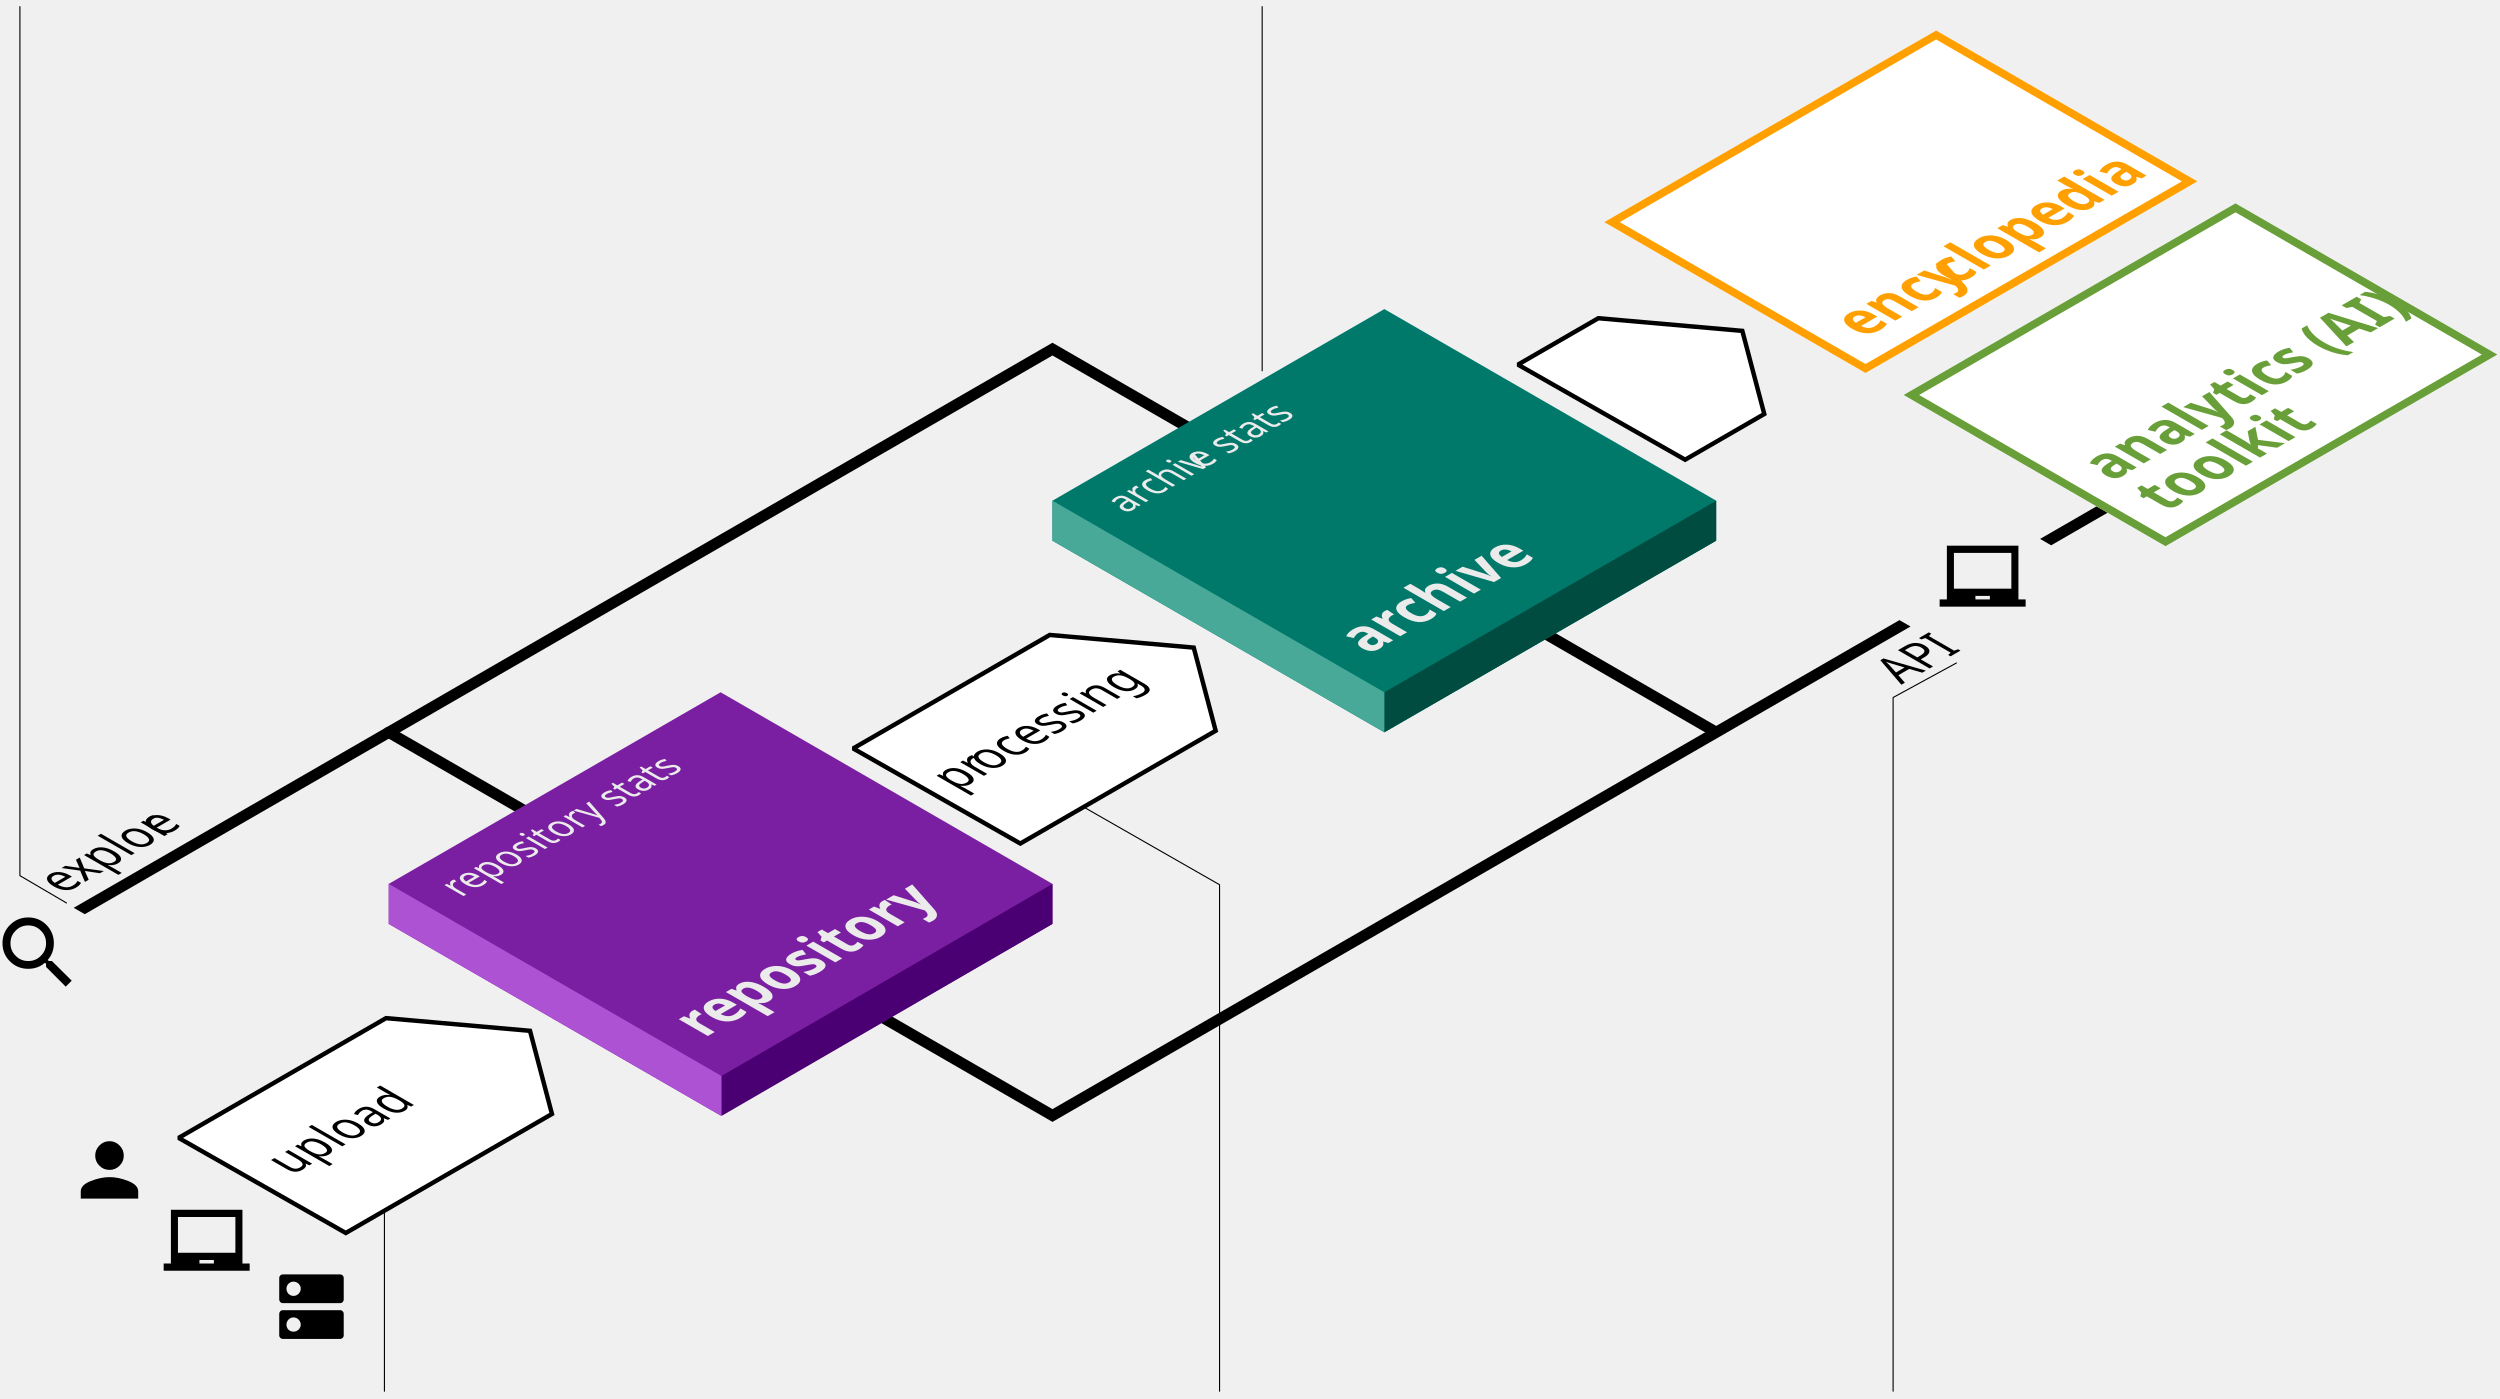
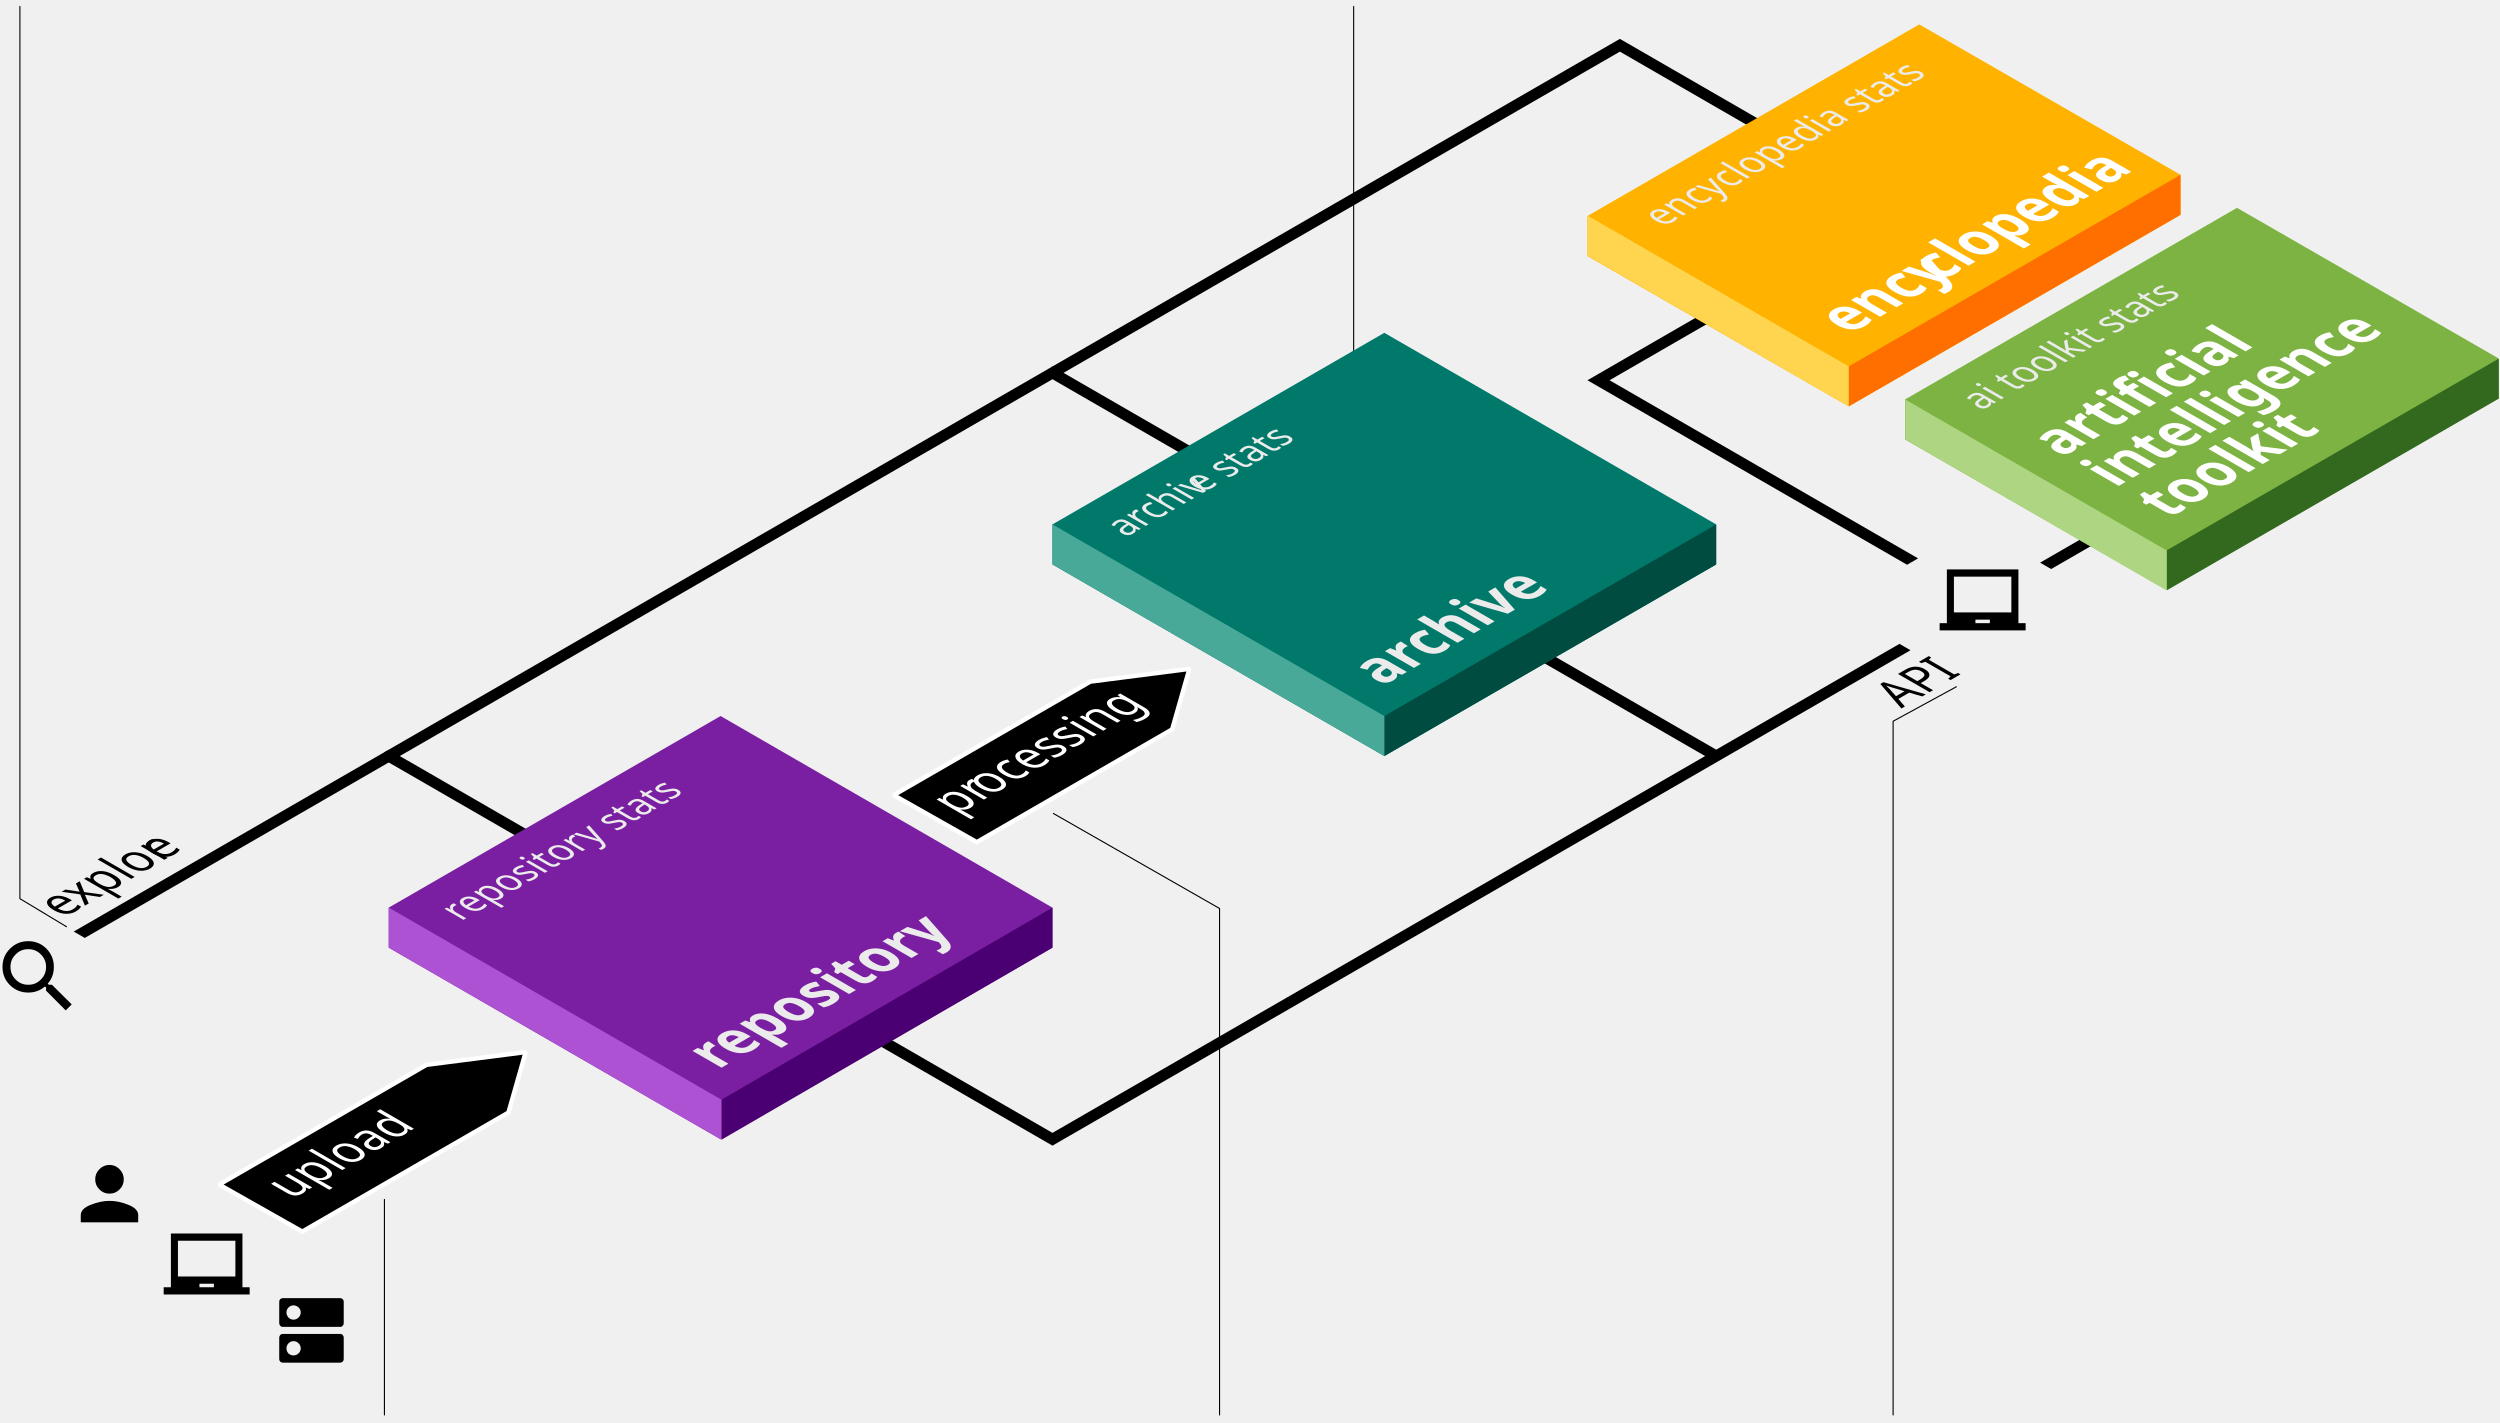
- <svg width="100%" height="100%" viewBox="0 0 1130 632" version="1.1" style="fill-rule:evenodd;clip-rule:evenodd;stroke-linecap:round;stroke-linejoin:round;stroke-miterlimit:1.5;">
-   <g id="Artboard1" transform="matrix(1.10933,0,0,1.03856,-2.94,0)">
+ <svg width="100%" height="100%" viewBox="0 0 1130 643" version="1.1" style="fill-rule:evenodd;clip-rule:evenodd;stroke-linecap:round;stroke-linejoin:round;stroke-miterlimit:1.5;">
+   <g id="Artboard1" transform="matrix(1.10933,0,0,1.0562,-2.94,0)">
    <rect x="2.65" y="0" width="1018.16" height="608.36" style="fill:none;" />
-     <g transform="matrix(0.901444,0,0,0.962871,2.64456,-0.352078)">
-       <path d="M927.126,246.844L960.764,227.423L958.264,223.092L922.126,243.957L927.126,246.844Z" />
-     </g>
-     <g transform="matrix(0.907222,0,0,0.964223,0.245885,12.4654)">
-       <g transform="matrix(0.993631,0,0,0.998598,2.65025,0)">
-         <path d="M30.051,395.2L9,382.85L9,-9.946" style="fill:none;stroke:black;stroke-width:0.5px;" />
+     <clipPath id="_clip1">
+       <rect x="2.65" y="0" width="1018.16" height="608.36" />
+     </clipPath>
+     <g clip-path="url(#_clip1)">
+       <g transform="matrix(0.901444,0,0,0.946793,4.80392,8.02979)">
+         <path d="M729.794,14.858L475.275,161.805L472.775,157.475L729.794,9.085L823.721,63.313L821.221,67.644L729.794,14.858Z" />
      </g>
-       <g transform="matrix(0.993631,0,0,0.998598,2.65025,0)">
-         <path d="M570.5,154.635L570.5,-9.946" style="fill:none;stroke:black;stroke-width:0.5px;" />
+       <g transform="matrix(0.901444,0,0,0.946793,2.65025,10.1583)">
+         <path d="M727.514,161.143L866.967,241.657L861.984,244.534L717.514,161.143L834.28,93.728L836.78,98.058L727.514,161.143Z" />
      </g>
-       <g transform="matrix(0.993631,0,0,0.998598,2.65025,0)">
-         <path d="M173.761,518.483L173.761,615.873" style="fill:none;stroke:black;stroke-width:0.5px;" />
+       <g transform="matrix(0.901444,0,0,0.946793,2.64456,9.81211)">
+         <path d="M927.126,246.844L960.764,227.423L958.264,223.092L922.126,243.957L927.126,246.844Z" />
      </g>
-       <g transform="matrix(0.993631,0,0,0.998598,2.65025,0)">
-         <path d="M476.136,344.02L551.24,386.958L551.24,615.873" style="fill:none;stroke:black;stroke-width:0.5px;" />
+       <g transform="matrix(0.907222,0,0,0.948123,0.245885,22.4155)">
+         <g transform="matrix(0.993631,0,0,1.02527,2.65025,-10.5415)">
+           <path d="M30.051,395.2L9,382.85L9,-9.946" style="fill:none;stroke:black;stroke-width:0.49px;" />
+         </g>
+         <g transform="matrix(1.25077,0,0,1.2906,-102.959,-7.90252)">
+           <path d="M570.5,154.635L570.5,-9.946" style="fill:none;stroke:black;stroke-width:0.39px;" />
+         </g>
+         <g transform="matrix(0.993631,0,0,0.998598,2.65025,0)">
+           <path d="M173.761,518.483L173.761,615.873" style="fill:none;stroke:black;stroke-width:0.5px;" />
+         </g>
+         <g transform="matrix(0.993631,0,0,0.998598,2.65025,0)">
+           <path d="M476.136,344.02L551.24,386.958L551.24,615.873" style="fill:none;stroke:black;stroke-width:0.5px;" />
+         </g>
+         <g transform="matrix(0.993631,0,0,0.998598,2.65025,0)">
+           <path d="M884.281,286.732L855.686,302.319L855.686,615.873" style="fill:none;stroke:black;stroke-width:0.5px;" />
+         </g>
      </g>
-       <g transform="matrix(0.993631,0,0,0.998598,2.65025,0)">
-         <path d="M884.281,286.732L855.686,302.319L855.686,615.873" style="fill:none;stroke:black;stroke-width:0.5px;" />
+       <g transform="matrix(2.18207,0,0,2.29185,-379.833,-86.4269)">
+         <path d="M247.871,178.885L278.855,196.774" style="fill:none;stroke:black;stroke-width:2.07px;" />
      </g>
-     </g>
-     <g transform="matrix(2.18207,0,0,2.33077,-379.833,-98.2253)">
-       <path d="M247.871,178.885L278.855,196.774" style="fill:none;stroke:black;stroke-width:2.07px;" />
-     </g>
-     <g transform="matrix(2.18207,0,0,2.33077,-379.833,-98.2253)">
-       <path d="M247.871,214.663L309.839,250.44L371.806,214.663L371.806,207.187L309.839,171.41L247.871,207.187L247.871,214.663Z" style="fill:rgb(123,31,162);" />
-     </g>
-     <g transform="matrix(0.901444,0,0,0.962871,2.65025,0)">
-       <path d="M33.307,410.333L475.711,154.911L554.127,200.185L551.627,204.515L475.711,160.685L38.307,413.22L33.307,410.333Z" />
-     </g>
-     <g transform="matrix(2.18207,0,0,2.33077,-93.2026,-255.503)">
-       <path d="M327.372,177.707L358.588,195.461L373.365,186.93L369.268,171.406L342.381,169.042L327.372,177.707Z" style="fill:white;stroke:black;stroke-width:0.83px;stroke-linecap:square;stroke-linejoin:miter;" />
-     </g>
-     <g transform="matrix(2.18207,0,0,2.33077,-364.035,-88.4828)">
-       <path d="M327.35,177.72L358.566,195.474L395.044,174.413L390.948,158.89L364.06,156.525L327.35,177.72Z" style="fill:white;stroke:black;stroke-width:0.83px;stroke-linecap:square;stroke-linejoin:miter;" />
-     </g>
-     <g transform="matrix(2.18207,0,0,2.33077,-634.471,78.2935)">
-       <path d="M325.331,178.885L356.547,196.64L395.044,174.413L390.948,158.89L364.06,156.525L325.331,178.885Z" style="fill:white;stroke:black;stroke-width:0.83px;stroke-linecap:square;stroke-linejoin:miter;" />
-     </g>
-     <g transform="matrix(0.901444,0,0,0.962871,2.65025,0)">
-       <path d="M858.552,280.292L863.552,283.179L475.711,507.099L397.295,461.826L399.795,457.496L475.711,501.326L858.552,280.292Z" />
-     </g>
-     <g transform="matrix(2.18207,0,0,2.33077,-379.833,-98.2253)">
-       <path d="M453.475,154.483L495.742,178.885" style="fill:none;stroke:black;stroke-width:2.07px;stroke-linecap:butt;stroke-linejoin:miter;" />
-     </g>
-     <g transform="matrix(2.18207,0,0,2.33077,-379.833,-98.2253)">
-       <path d="M371.806,143.108L433.774,178.885L495.742,143.108L495.742,135.633L433.774,99.856L371.806,135.633L371.806,143.108Z" style="fill:rgb(0,121,107);" />
-     </g>
-     <g transform="matrix(2.18207,0,0,2.33077,-155.002,-236.877)">
-       <path d="M371.806,143.108L420.589,171.273L482.557,135.496L433.774,107.331L371.806,143.108Z" style="fill:white;" />
-       <path d="M371.806,143.108L420.589,171.273L482.557,135.496L433.774,107.331L371.806,143.108ZM374.698,143.108L420.589,169.603L479.665,135.496L433.774,109.001L374.698,143.108Z" style="fill:rgb(255,160,0);" />
-     </g>
-     <g transform="matrix(2.18207,0,0,2.33077,-8.44069,-146.493)">
-       <path d="M360.54,136.604L409.439,164.836L471.407,129.059L422.508,100.827L360.54,136.604Z" style="fill:white;" />
-       <path d="M360.54,136.604L409.439,164.836L471.407,129.059L422.508,100.827L360.54,136.604ZM363.432,136.604L409.439,163.166L468.515,129.059L422.508,102.496L363.432,136.604Z" style="fill:rgb(104,159,56);" />
-     </g>
-     <g transform="matrix(1.31481,-0.810834,1.51821,0.93627,-573.463,373.612)">
-       <text x="280px" y="325.975px" style="font-family:'TitilliumWeb-Bold', 'Titillium Web';font-weight:700;font-size:14.25px;fill:rgb(235,235,235);">repository</text>
-     </g>
-     <g transform="matrix(1.31481,-0.810834,1.51821,0.93627,-667.812,315.428)">
-       <text id="repositoryStats" x="280px" y="322.821px" style="font-family:'TitilliumWeb-Regular', 'Titillium Web';font-size:9.5px;fill:rgb(235,235,235);">repository stats</text>
-     </g>
-     <g transform="matrix(1.31481,-0.810834,1.51821,0.93627,-396.817,148.307)">
-       <text id="archiveStats" x="280px" y="322.821px" style="font-family:'TitilliumWeb-Regular', 'Titillium Web';font-size:9.5px;fill:rgb(235,235,235);">archiv<tspan x="303.76px " y="322.821px ">e</tspan> stats</text>
-     </g>
-     <g transform="matrix(1.31481,-0.810834,1.51821,0.93627,-468.236,267.591)">
-       <text x="280px" y="324.526px" style="font-family:'TitilliumWeb-Regular', 'Titillium Web';font-size:11.875px;">pr<tspan x="290.248px " y="324.526px ">o</tspan>cessing</text>
-     </g>
-     <g transform="matrix(1.31481,-0.810834,1.51821,0.93627,-739.332,434.774)">
-       <text x="280px" y="324.526px" style="font-family:'TitilliumWeb-Regular', 'Titillium Web';font-size:11.875px;">upload</text>
-     </g>
-     <g transform="matrix(1.31481,-0.810834,1.51821,0.93627,-832.377,312.429)">
-       <text x="280px" y="324.526px" style="font-family:'TitilliumWeb-Regular', 'Titillium Web';font-size:11.875px;">explor<tspan x="310.578px " y="324.526px ">e</tspan>
-       </text>
-     </g>
-     <g transform="matrix(1.31481,-0.810834,1.51821,0.93627,-137.471,252.988)">
-       <text x="320.14px" y="325.332px" style="font-family:'TitilliumWeb-Regular', 'Titillium Web';font-size:11.875px;">API</text>
-     </g>
-     <g transform="matrix(1.31481,-0.810834,1.51821,0.93627,-302.653,206.605)">
-       <text x="280px" y="325.975px" style="font-family:'TitilliumWeb-Bold', 'Titillium Web';font-weight:700;font-size:14.25px;fill:rgb(235,235,235);">archive</text>
-     </g>
-     <g transform="matrix(1.31481,-0.810834,1.51821,0.93627,-129.166,51.5201)">
-       <text x="280px" y="344.745px" style="font-family:'TitilliumWeb-Bold', 'Titillium Web';font-weight:700;font-size:14.25px;fill:rgb(255,160,0);">ency<tspan x="308.514px " y="344.745px ">c</tspan>lopedia</text>
-     </g>
-     <g transform="matrix(1.31481,-0.810834,1.51821,0.93627,-6.53093,127.148)">
-       <text x="280px" y="330.495px" style="font-family:'TitilliumWeb-Bold', 'Titillium Web';font-weight:700;font-size:14.25px;fill:rgb(104,159,56);">analytics (AI)</text>
-       <text x="280px" y="344.745px" style="font-family:'TitilliumWeb-Bold', 'Titillium Web';font-weight:700;font-size:14.25px;fill:rgb(104,159,56);">toolkit</text>
-     </g>
-     <g transform="matrix(35.0386,0,0,37.4262,112.044,587.392)">
-       <path d="M0.232,-0.65C0.249,-0.633 0.269,-0.625 0.291,-0.625C0.313,-0.625 0.333,-0.633 0.35,-0.65C0.367,-0.667 0.375,-0.687 0.375,-0.709C0.375,-0.731 0.367,-0.75 0.35,-0.767C0.333,-0.783 0.313,-0.791 0.291,-0.791C0.269,-0.791 0.25,-0.783 0.233,-0.767C0.217,-0.75 0.209,-0.731 0.209,-0.709C0.209,-0.687 0.217,-0.667 0.232,-0.65ZM0.834,-0.875C0.846,-0.875 0.855,-0.871 0.863,-0.863C0.871,-0.855 0.875,-0.846 0.875,-0.834L0.875,-0.584C0.875,-0.572 0.871,-0.562 0.863,-0.554C0.855,-0.545 0.846,-0.541 0.834,-0.541L0.166,-0.541C0.154,-0.541 0.145,-0.545 0.137,-0.554C0.129,-0.562 0.125,-0.572 0.125,-0.584L0.125,-0.834C0.125,-0.846 0.129,-0.855 0.137,-0.863C0.145,-0.871 0.154,-0.875 0.166,-0.875L0.834,-0.875ZM0.232,-0.232C0.249,-0.217 0.269,-0.209 0.291,-0.209C0.313,-0.209 0.333,-0.217 0.35,-0.233C0.367,-0.25 0.375,-0.269 0.375,-0.291C0.375,-0.313 0.367,-0.333 0.35,-0.35C0.333,-0.367 0.313,-0.375 0.291,-0.375C0.269,-0.375 0.25,-0.367 0.233,-0.35C0.217,-0.333 0.209,-0.313 0.209,-0.291C0.209,-0.269 0.217,-0.249 0.232,-0.232ZM0.834,-0.459C0.846,-0.459 0.855,-0.455 0.863,-0.446C0.871,-0.438 0.875,-0.428 0.875,-0.416L0.875,-0.166C0.875,-0.154 0.871,-0.145 0.863,-0.137C0.855,-0.129 0.846,-0.125 0.834,-0.125L0.166,-0.125C0.154,-0.125 0.145,-0.129 0.137,-0.137C0.129,-0.145 0.125,-0.154 0.125,-0.166L0.125,-0.416C0.125,-0.428 0.129,-0.438 0.137,-0.446C0.145,-0.455 0.154,-0.459 0.166,-0.459L0.834,-0.459Z" style="fill-rule:nonzero;" />
-     </g>
-     <g transform="matrix(38.6852,0,0,41.3214,-1.17035,435.446)">
-       <path d="M0.264,-0.471C0.3,-0.434 0.344,-0.416 0.396,-0.416C0.449,-0.416 0.493,-0.434 0.529,-0.471C0.566,-0.507 0.584,-0.551 0.584,-0.604C0.584,-0.656 0.566,-0.7 0.529,-0.736C0.493,-0.773 0.449,-0.791 0.396,-0.791C0.344,-0.791 0.3,-0.773 0.264,-0.736C0.227,-0.7 0.209,-0.656 0.209,-0.604C0.209,-0.551 0.227,-0.507 0.264,-0.471ZM0.646,-0.416L0.854,-0.209L0.791,-0.146L0.584,-0.354L0.584,-0.387L0.572,-0.398C0.523,-0.355 0.464,-0.334 0.396,-0.334C0.321,-0.334 0.257,-0.36 0.204,-0.412C0.151,-0.464 0.125,-0.528 0.125,-0.604C0.125,-0.679 0.151,-0.743 0.204,-0.796C0.257,-0.849 0.321,-0.875 0.396,-0.875C0.472,-0.875 0.536,-0.849 0.588,-0.796C0.64,-0.743 0.666,-0.679 0.666,-0.604C0.666,-0.536 0.645,-0.477 0.602,-0.428L0.613,-0.416L0.646,-0.416Z" style="fill-rule:nonzero;" />
-     </g>
-     <g transform="matrix(0.907222,0,0,1,0.245885,0)">
-       <g id="search" transform="matrix(0.993631,0,0,0.962871,2.65025,0)">
-         <path d="M0,412.944L17.195,395.308L76.244,360.184L96.747,377.857L34.39,413.859L34.39,448.142L0,448.142L0,412.944Z" style="fill:white;fill-opacity:0;" />
+       <g transform="matrix(2.18207,0,0,2.29185,-379.833,-86.4269)">
+         <path d="M247.871,214.663L309.839,250.44L371.806,214.663L371.806,207.187L309.839,171.41L247.871,207.187L247.871,214.663Z" style="fill:rgb(123,31,162);" />
      </g>
-       <g id="upload" transform="matrix(2.40523,0,0,2.33077,-698.41,78.9745)">
-         <path d="M325.331,178.885L356.547,196.64L395.044,174.413L390.948,158.89L364.06,156.525L325.331,178.885Z" style="fill:white;fill-opacity:0;" />
+       <g transform="matrix(0.901444,0,0,0.946793,2.65025,10.1583)">
+         <path d="M33.307,410.333L475.711,154.911L554.127,200.185L551.627,204.515L475.711,160.685L38.307,413.22L33.307,410.333Z" />
      </g>
-       <g id="encyclopedia" transform="matrix(2.40523,0,0,2.33077,-171.125,-236.877)">
-         <path d="M371.806,143.108L420.769,171.377L482.737,135.6L433.774,107.331L371.806,143.108Z" style="fill:white;fill-opacity:0;" />
+       <g transform="matrix(2.18207,0,0,2.29185,-364.035,-76.847)">
+         <path d="M334.92,182.002L350.44,190.782L386.918,169.722L390.144,158.425L371.63,160.807L334.92,182.002Z" style="stroke:white;stroke-width:0.83px;stroke-linecap:square;stroke-linejoin:miter;" />
      </g>
-       <g id="analytics" transform="matrix(2.40523,0,0,2.33077,-21.8533,-153.363)">
-         <path d="M365.21,139.3L414.822,167.943L476.79,132.166L427.178,103.523L365.21,139.3Z" style="fill:white;fill-opacity:0;" />
+       <g transform="matrix(2.18207,0,0,2.29185,-634.471,87.1444)">
+         <path d="M332.901,183.168L348.421,191.948L386.918,169.722L390.144,158.425L371.63,160.807L332.901,183.168Z" style="stroke:white;stroke-width:0.83px;stroke-linecap:square;stroke-linejoin:miter;" />
      </g>
-       <g id="api" transform="matrix(0.993631,0,0,0.962871,2.65025,0)">
-         <path d="M858.874,315.909L833.39,301.196L869.409,280.401L869.409,242.554L922.903,242.554L922.903,276.811L887.712,297.128L858.874,315.909Z" style="fill:white;fill-opacity:0;" />
+       <g transform="matrix(0.901444,0,0,0.946793,2.65025,10.1583)">
+         <path d="M858.552,280.292L863.552,283.179L475.711,507.099L397.295,461.826L399.795,457.496L475.711,501.326L858.552,280.292Z" />
      </g>
-     </g>
-     <g transform="matrix(35.0386,0,0,37.4262,69.3381,559.259)">
-       <path d="M0.834,-0.375L0.834,-0.791L0.166,-0.791L0.166,-0.375L0.834,-0.375ZM0.584,-0.25L0.584,-0.291L0.416,-0.291L0.416,-0.25L0.584,-0.25ZM0.916,-0.25L1,-0.25L1,-0.166L0,-0.166L0,-0.25L0.084,-0.25L0.084,-0.875L0.916,-0.875L0.916,-0.25Z" style="fill-rule:nonzero;" />
-     </g>
-     <g transform="matrix(35.0386,0,0,37.4262,792.965,270.237)">
-       <path d="M0.834,-0.375L0.834,-0.791L0.166,-0.791L0.166,-0.375L0.834,-0.375ZM0.584,-0.25L0.584,-0.291L0.416,-0.291L0.416,-0.25L0.584,-0.25ZM0.916,-0.25L1,-0.25L1,-0.166L0,-0.166L0,-0.25L0.084,-0.25L0.084,-0.875L0.916,-0.875L0.916,-0.25Z" style="fill-rule:nonzero;" />
-     </g>
-     <g transform="matrix(35.0386,0,0,37.4262,29.7411,527.874)">
-       <path d="M0.279,-0.369C0.356,-0.4 0.43,-0.416 0.5,-0.416C0.57,-0.416 0.644,-0.401 0.72,-0.37C0.796,-0.34 0.834,-0.299 0.834,-0.25L0.834,-0.166L0.166,-0.166L0.166,-0.25C0.166,-0.299 0.204,-0.339 0.279,-0.369ZM0.617,-0.549C0.585,-0.516 0.546,-0.5 0.5,-0.5C0.454,-0.5 0.415,-0.516 0.383,-0.549C0.35,-0.581 0.334,-0.62 0.334,-0.666C0.334,-0.712 0.35,-0.751 0.383,-0.784C0.415,-0.817 0.454,-0.834 0.5,-0.834C0.546,-0.834 0.585,-0.817 0.617,-0.784C0.65,-0.751 0.666,-0.712 0.666,-0.666C0.666,-0.62 0.65,-0.581 0.617,-0.549Z" style="fill-rule:nonzero;" />
-     </g>
-     <g transform="matrix(1.51821,0,0,1.62167,-137.43,-438.116)">
-       <path d="M552.85,404.535L552.85,415.278L463.786,466.7L463.786,455.956L552.85,404.535Z" style="fill:rgb(0,76,64);" />
-     </g>
-     <g transform="matrix(1.51821,0,0,1.62167,-407.531,-271.133)">
-       <path d="M552.629,404.407L552.629,415.151L463.786,466.7L463.786,455.956L552.629,404.407Z" style="fill:rgb(74,0,114);" />
-     </g>
-     <g transform="matrix(1.51821,0,0,1.62167,-137.43,-438.116)">
-       <path d="M463.786,466.7L374.722,415.278L374.722,404.535L463.786,455.956L463.786,466.7Z" style="fill:rgb(72,169,153);" />
-     </g>
-     <g transform="matrix(1.51821,0,0,1.62167,-407.531,-271.133)">
-       <path d="M463.786,466.7L374.501,415.151L374.501,404.407L463.786,455.956L463.786,466.7Z" style="fill:rgb(174,82,212);" />
+       <g transform="matrix(2.18207,0,0,2.29185,-379.833,-86.4269)">
+         <path d="M453.475,154.483L495.742,178.885" style="fill:none;stroke:black;stroke-width:2.07px;stroke-linecap:butt;stroke-linejoin:miter;" />
+       </g>
+       <g transform="matrix(2.18207,0,0,2.29185,-379.833,-86.4269)">
+         <path d="M371.806,143.108L433.774,178.885L495.742,143.108L495.742,135.633L433.774,99.856L371.806,135.633L371.806,143.108Z" style="fill:rgb(0,121,107);" />
+       </g>
+       <g transform="matrix(2.18207,0,0,2.29185,-161.861,-218.406)">
+         <path d="M371.806,143.108L420.589,171.187L482.557,135.409L482.557,127.934L433.774,99.856L371.806,135.633L371.806,143.108Z" style="fill:rgb(255,179,0);" />
+       </g>
+       <g transform="matrix(2.18207,0,0,2.29185,-32.4192,-139.913)">
+         <path d="M371.806,143.108L420.589,171.187L482.557,135.409L482.557,127.934L433.774,99.856L371.806,135.633L371.806,143.108Z" style="fill:rgb(124,179,66);" />
+       </g>
+       <g transform="matrix(1.31481,-0.797294,1.51821,0.920636,-596.364,363.645)">
+         <text x="280px" y="344.745px" style="font-family:'TitilliumWeb-Bold', 'Titillium Web';font-weight:700;font-size:14.25px;fill:rgb(235,235,235);">repository</text>
+       </g>
+       <g transform="matrix(1.31481,-0.797294,1.51821,0.920636,-667.812,320.32)">
+         <text id="repositoryStats" x="280px" y="322.821px" style="font-family:'TitilliumWeb-Regular', 'Titillium Web';font-size:9.5px;fill:rgb(235,235,235);">repository stats</text>
+       </g>
+       <g transform="matrix(1.31481,-0.797294,1.51821,0.920636,-396.817,155.989)">
+         <text id="archiveStats" x="280px" y="322.821px" style="font-family:'TitilliumWeb-Regular', 'Titillium Web';font-size:9.5px;fill:rgb(235,235,235);">archiv<tspan x="303.76px " y="322.821px ">e</tspan> stats</text>
+       </g>
+       <g transform="matrix(1.31481,-0.797294,1.51821,0.920636,-177.867,23.2191)">
+         <text id="encStats" x="280px" y="322.821px" style="font-family:'TitilliumWeb-Regular', 'Titillium Web';font-size:9.5px;fill:rgb(235,235,235);">encyclopedia stats</text>
+       </g>
+       <g transform="matrix(1.31481,-0.797294,1.51821,0.920636,-48.2806,101.8)">
+         <text id="toolkitStats" x="280px" y="322.821px" style="font-family:'TitilliumWeb-Regular', 'Titillium Web';font-size:9.5px;fill:rgb(235,235,235);">ai toolkit stats</text>
+       </g>
+       <g transform="matrix(1.31481,-0.797294,1.51821,0.920636,-468.236,273.281)">
+         <text x="280px" y="324.526px" style="font-family:'TitilliumWeb-Regular', 'Titillium Web';font-size:11.875px;fill:white;">pr<tspan x="290.248px " y="324.526px ">o</tspan>cessing</text>
+       </g>
+       <g transform="matrix(1.31481,-0.797294,1.51821,0.920636,-739.332,437.673)">
+         <text x="280px" y="324.526px" style="font-family:'TitilliumWeb-Regular', 'Titillium Web';font-size:11.875px;fill:white;">upload</text>
+       </g>
+       <g transform="matrix(1.31481,-0.797294,1.51821,0.920636,-832.377,317.37)">
+         <text x="280px" y="324.526px" style="font-family:'TitilliumWeb-Regular', 'Titillium Web';font-size:11.875px;">explor<tspan x="310.578px " y="324.526px ">e</tspan>
+         </text>
+       </g>
+       <g transform="matrix(1.31481,-0.797294,1.51821,0.920636,-137.471,258.922)">
+         <text x="320.14px" y="325.332px" style="font-family:'TitilliumWeb-Regular', 'Titillium Web';font-size:11.875px;">API</text>
+       </g>
+       <g transform="matrix(1.31481,-0.797294,1.51821,0.920636,-325.553,199.427)">
+         <text x="280px" y="344.745px" style="font-family:'TitilliumWeb-Bold', 'Titillium Web';font-weight:700;font-size:14.25px;fill:rgb(235,235,235);">archive</text>
+       </g>
+       <g transform="matrix(1.31481,-0.797294,1.51821,0.920636,-135.371,48.9883)">
+         <text x="280px" y="344.745px" style="font-family:'TitilliumWeb-Bold', 'Titillium Web';font-weight:700;font-size:14.25px;fill:white;">ency<tspan x="308.514px " y="344.745px ">c</tspan>lopedia</text>
+       </g>
+       <g transform="matrix(1.31481,-0.797294,1.51821,0.920636,-36.3098,109.059)">
+         <text x="280px" y="336.589px" style="font-family:'TitilliumWeb-Bold', 'Titillium Web';font-weight:700;font-size:14.25px;fill:white;">artificial</text>
+         <text x="280px" y="350.839px" style="font-family:'TitilliumWeb-Bold', 'Titillium Web';font-weight:700;font-size:14.25px;fill:white;">intelligence</text>
+         <text x="280px" y="365.089px" style="font-family:'TitilliumWeb-Bold', 'Titillium Web';font-weight:700;font-size:14.25px;fill:white;">toolkit</text>
+       </g>
+       <g transform="matrix(35.0386,0,0,36.8013,112.044,587.742)">
+         <path d="M0.232,-0.65C0.249,-0.633 0.269,-0.625 0.291,-0.625C0.313,-0.625 0.333,-0.633 0.35,-0.65C0.367,-0.667 0.375,-0.687 0.375,-0.709C0.375,-0.731 0.367,-0.75 0.35,-0.767C0.333,-0.783 0.313,-0.791 0.291,-0.791C0.269,-0.791 0.25,-0.783 0.233,-0.767C0.217,-0.75 0.209,-0.731 0.209,-0.709C0.209,-0.687 0.217,-0.667 0.232,-0.65ZM0.834,-0.875C0.846,-0.875 0.855,-0.871 0.863,-0.863C0.871,-0.855 0.875,-0.846 0.875,-0.834L0.875,-0.584C0.875,-0.572 0.871,-0.562 0.863,-0.554C0.855,-0.545 0.846,-0.541 0.834,-0.541L0.166,-0.541C0.154,-0.541 0.145,-0.545 0.137,-0.554C0.129,-0.562 0.125,-0.572 0.125,-0.584L0.125,-0.834C0.125,-0.846 0.129,-0.855 0.137,-0.863C0.145,-0.871 0.154,-0.875 0.166,-0.875L0.834,-0.875ZM0.232,-0.232C0.249,-0.217 0.269,-0.209 0.291,-0.209C0.313,-0.209 0.333,-0.217 0.35,-0.233C0.367,-0.25 0.375,-0.269 0.375,-0.291C0.375,-0.313 0.367,-0.333 0.35,-0.35C0.333,-0.367 0.313,-0.375 0.291,-0.375C0.269,-0.375 0.25,-0.367 0.233,-0.35C0.217,-0.333 0.209,-0.313 0.209,-0.291C0.209,-0.269 0.217,-0.249 0.232,-0.232ZM0.834,-0.459C0.846,-0.459 0.855,-0.455 0.863,-0.446C0.871,-0.438 0.875,-0.428 0.875,-0.416L0.875,-0.166C0.875,-0.154 0.871,-0.145 0.863,-0.137C0.855,-0.129 0.846,-0.125 0.834,-0.125L0.166,-0.125C0.154,-0.125 0.145,-0.129 0.137,-0.137C0.129,-0.145 0.125,-0.154 0.125,-0.166L0.125,-0.416C0.125,-0.428 0.129,-0.438 0.137,-0.446C0.145,-0.455 0.154,-0.459 0.166,-0.459L0.834,-0.459Z" style="fill-rule:nonzero;" />
+       </g>
+       <g transform="matrix(38.6852,0,0,40.6314,-1.17035,438.333)">
+         <path d="M0.264,-0.471C0.3,-0.434 0.344,-0.416 0.396,-0.416C0.449,-0.416 0.493,-0.434 0.529,-0.471C0.566,-0.507 0.584,-0.551 0.584,-0.604C0.584,-0.656 0.566,-0.7 0.529,-0.736C0.493,-0.773 0.449,-0.791 0.396,-0.791C0.344,-0.791 0.3,-0.773 0.264,-0.736C0.227,-0.7 0.209,-0.656 0.209,-0.604C0.209,-0.551 0.227,-0.507 0.264,-0.471ZM0.646,-0.416L0.854,-0.209L0.791,-0.146L0.584,-0.354L0.584,-0.387L0.572,-0.398C0.523,-0.355 0.464,-0.334 0.396,-0.334C0.321,-0.334 0.257,-0.36 0.204,-0.412C0.151,-0.464 0.125,-0.528 0.125,-0.604C0.125,-0.679 0.151,-0.743 0.204,-0.796C0.257,-0.849 0.321,-0.875 0.396,-0.875C0.472,-0.875 0.536,-0.849 0.588,-0.796C0.64,-0.743 0.666,-0.679 0.666,-0.604C0.666,-0.536 0.645,-0.477 0.602,-0.428L0.613,-0.416L0.646,-0.416Z" style="fill-rule:nonzero;" />
+       </g>
+       <g transform="matrix(0.907222,0,0,0.983302,0.245885,10.1583)">
+         <g id="search" transform="matrix(0.993631,0,0,0.962871,2.65025,0)">
+           <path d="M0,412.944L17.195,395.308L76.244,360.184L96.747,377.857L34.39,413.859L34.39,448.142L0,448.142L0,412.944Z" style="fill:white;fill-opacity:0;" />
+         </g>
+         <g id="upload" transform="matrix(2.40523,0,0,2.33077,-698.41,78.9745)">
+           <path d="M325.331,178.885L356.547,196.64L395.044,174.413L390.948,158.89L364.06,156.525L325.331,178.885Z" style="fill:white;fill-opacity:0;" />
+         </g>
+         <g id="encyclopedia" transform="matrix(2.40523,0,0,2.33077,-178.719,-250.269)">
+           <path d="M371.806,143.108L420.769,171.377L482.737,135.6L433.774,107.331L371.806,143.108Z" style="fill:white;fill-opacity:0;" />
+         </g>
+         <g id="toolkit" transform="matrix(2.40523,0,0,2.33077,-20.7432,-162.081)">
+           <path d="M365.21,139.3L414.822,167.943L476.79,132.166L427.178,103.523L365.21,139.3Z" style="fill:white;fill-opacity:0;" />
+         </g>
+         <g id="api" transform="matrix(0.993631,0,0,0.962871,2.65025,0)">
+           <path d="M858.874,315.909L833.39,301.196L869.409,280.401L869.409,242.554L922.903,242.554L922.903,276.811L887.712,297.128L858.874,315.909Z" style="fill:white;fill-opacity:0;" />
+         </g>
+       </g>
+       <g transform="matrix(35.0386,0,0,36.8013,69.3381,560.079)">
+         <path d="M0.834,-0.375L0.834,-0.791L0.166,-0.791L0.166,-0.375L0.834,-0.375ZM0.584,-0.25L0.584,-0.291L0.416,-0.291L0.416,-0.25L0.584,-0.25ZM0.916,-0.25L1,-0.25L1,-0.166L0,-0.166L0,-0.25L0.084,-0.25L0.084,-0.875L0.916,-0.875L0.916,-0.25Z" style="fill-rule:nonzero;" />
+       </g>
+       <g transform="matrix(35.0386,0,0,36.8013,792.965,275.883)">
+         <path d="M0.834,-0.375L0.834,-0.791L0.166,-0.791L0.166,-0.375L0.834,-0.375ZM0.584,-0.25L0.584,-0.291L0.416,-0.291L0.416,-0.25L0.584,-0.25ZM0.916,-0.25L1,-0.25L1,-0.166L0,-0.166L0,-0.25L0.084,-0.25L0.084,-0.875L0.916,-0.875L0.916,-0.25Z" style="fill-rule:nonzero;" />
+       </g>
+       <g transform="matrix(35.0386,0,0,36.8013,29.7411,529.218)">
+         <path d="M0.279,-0.369C0.356,-0.4 0.43,-0.416 0.5,-0.416C0.57,-0.416 0.644,-0.401 0.72,-0.37C0.796,-0.34 0.834,-0.299 0.834,-0.25L0.834,-0.166L0.166,-0.166L0.166,-0.25C0.166,-0.299 0.204,-0.339 0.279,-0.369ZM0.617,-0.549C0.585,-0.516 0.546,-0.5 0.5,-0.5C0.454,-0.5 0.415,-0.516 0.383,-0.549C0.35,-0.581 0.334,-0.62 0.334,-0.666C0.334,-0.712 0.35,-0.751 0.383,-0.784C0.415,-0.817 0.454,-0.834 0.5,-0.834C0.546,-0.834 0.585,-0.817 0.617,-0.784C0.65,-0.751 0.666,-0.712 0.666,-0.666C0.666,-0.62 0.65,-0.581 0.617,-0.549Z" style="fill-rule:nonzero;" />
+       </g>
+       <g transform="matrix(1.51821,0,0,1.59459,-137.43,-420.642)">
+         <path d="M552.85,404.535L552.85,415.278L463.786,466.7L463.786,455.956L552.85,404.535Z" style="fill:rgb(0,76,64);" />
+       </g>
+       <g transform="matrix(1.51821,0,0,1.59459,51.77,-570.266)">
+         <path d="M552.85,404.535L552.85,415.278L463.786,466.7L463.786,455.956L552.85,404.535Z" style="fill:rgb(255,111,0);" />
+       </g>
+       <g transform="matrix(1.51821,0,0,1.59459,181.468,-491.618)">
+         <path d="M552.85,404.535L552.85,415.278L463.786,466.7L463.786,455.956L552.85,404.535Z" style="fill:rgb(51,105,30);" />
+       </g>
+       <g transform="matrix(1.51821,0,0,1.59459,-407.531,-256.447)">
+         <path d="M552.629,404.407L552.629,415.151L463.786,466.7L463.786,455.956L552.629,404.407Z" style="fill:rgb(74,0,114);" />
+       </g>
+       <g transform="matrix(1.51821,0,0,1.59459,-137.43,-420.642)">
+         <path d="M463.786,466.7L374.722,415.278L374.722,404.535L463.786,455.956L463.786,466.7Z" style="fill:rgb(72,169,153);" />
+       </g>
+       <g transform="matrix(1.51821,0,0,1.59459,80.5414,-552.819)">
+         <path d="M444.835,455.758L374.722,415.278L374.722,404.535L444.835,445.015L444.835,455.758Z" style="fill:rgb(255,213,79);" />
+       </g>
+       <g transform="matrix(1.51821,0,0,1.59459,210.076,-474.072)">
+         <path d="M444.835,455.758L374.722,415.278L374.722,404.535L444.835,445.015L444.835,455.758Z" style="fill:rgb(174,213,129);" />
+       </g>
+       <g transform="matrix(1.51821,0,0,1.59459,-407.531,-256.447)">
+         <path d="M463.786,466.7L374.501,415.151L374.501,404.407L463.786,455.956L463.786,466.7Z" style="fill:rgb(174,82,212);" />
+       </g>
    </g>
  </g>
</svg>
